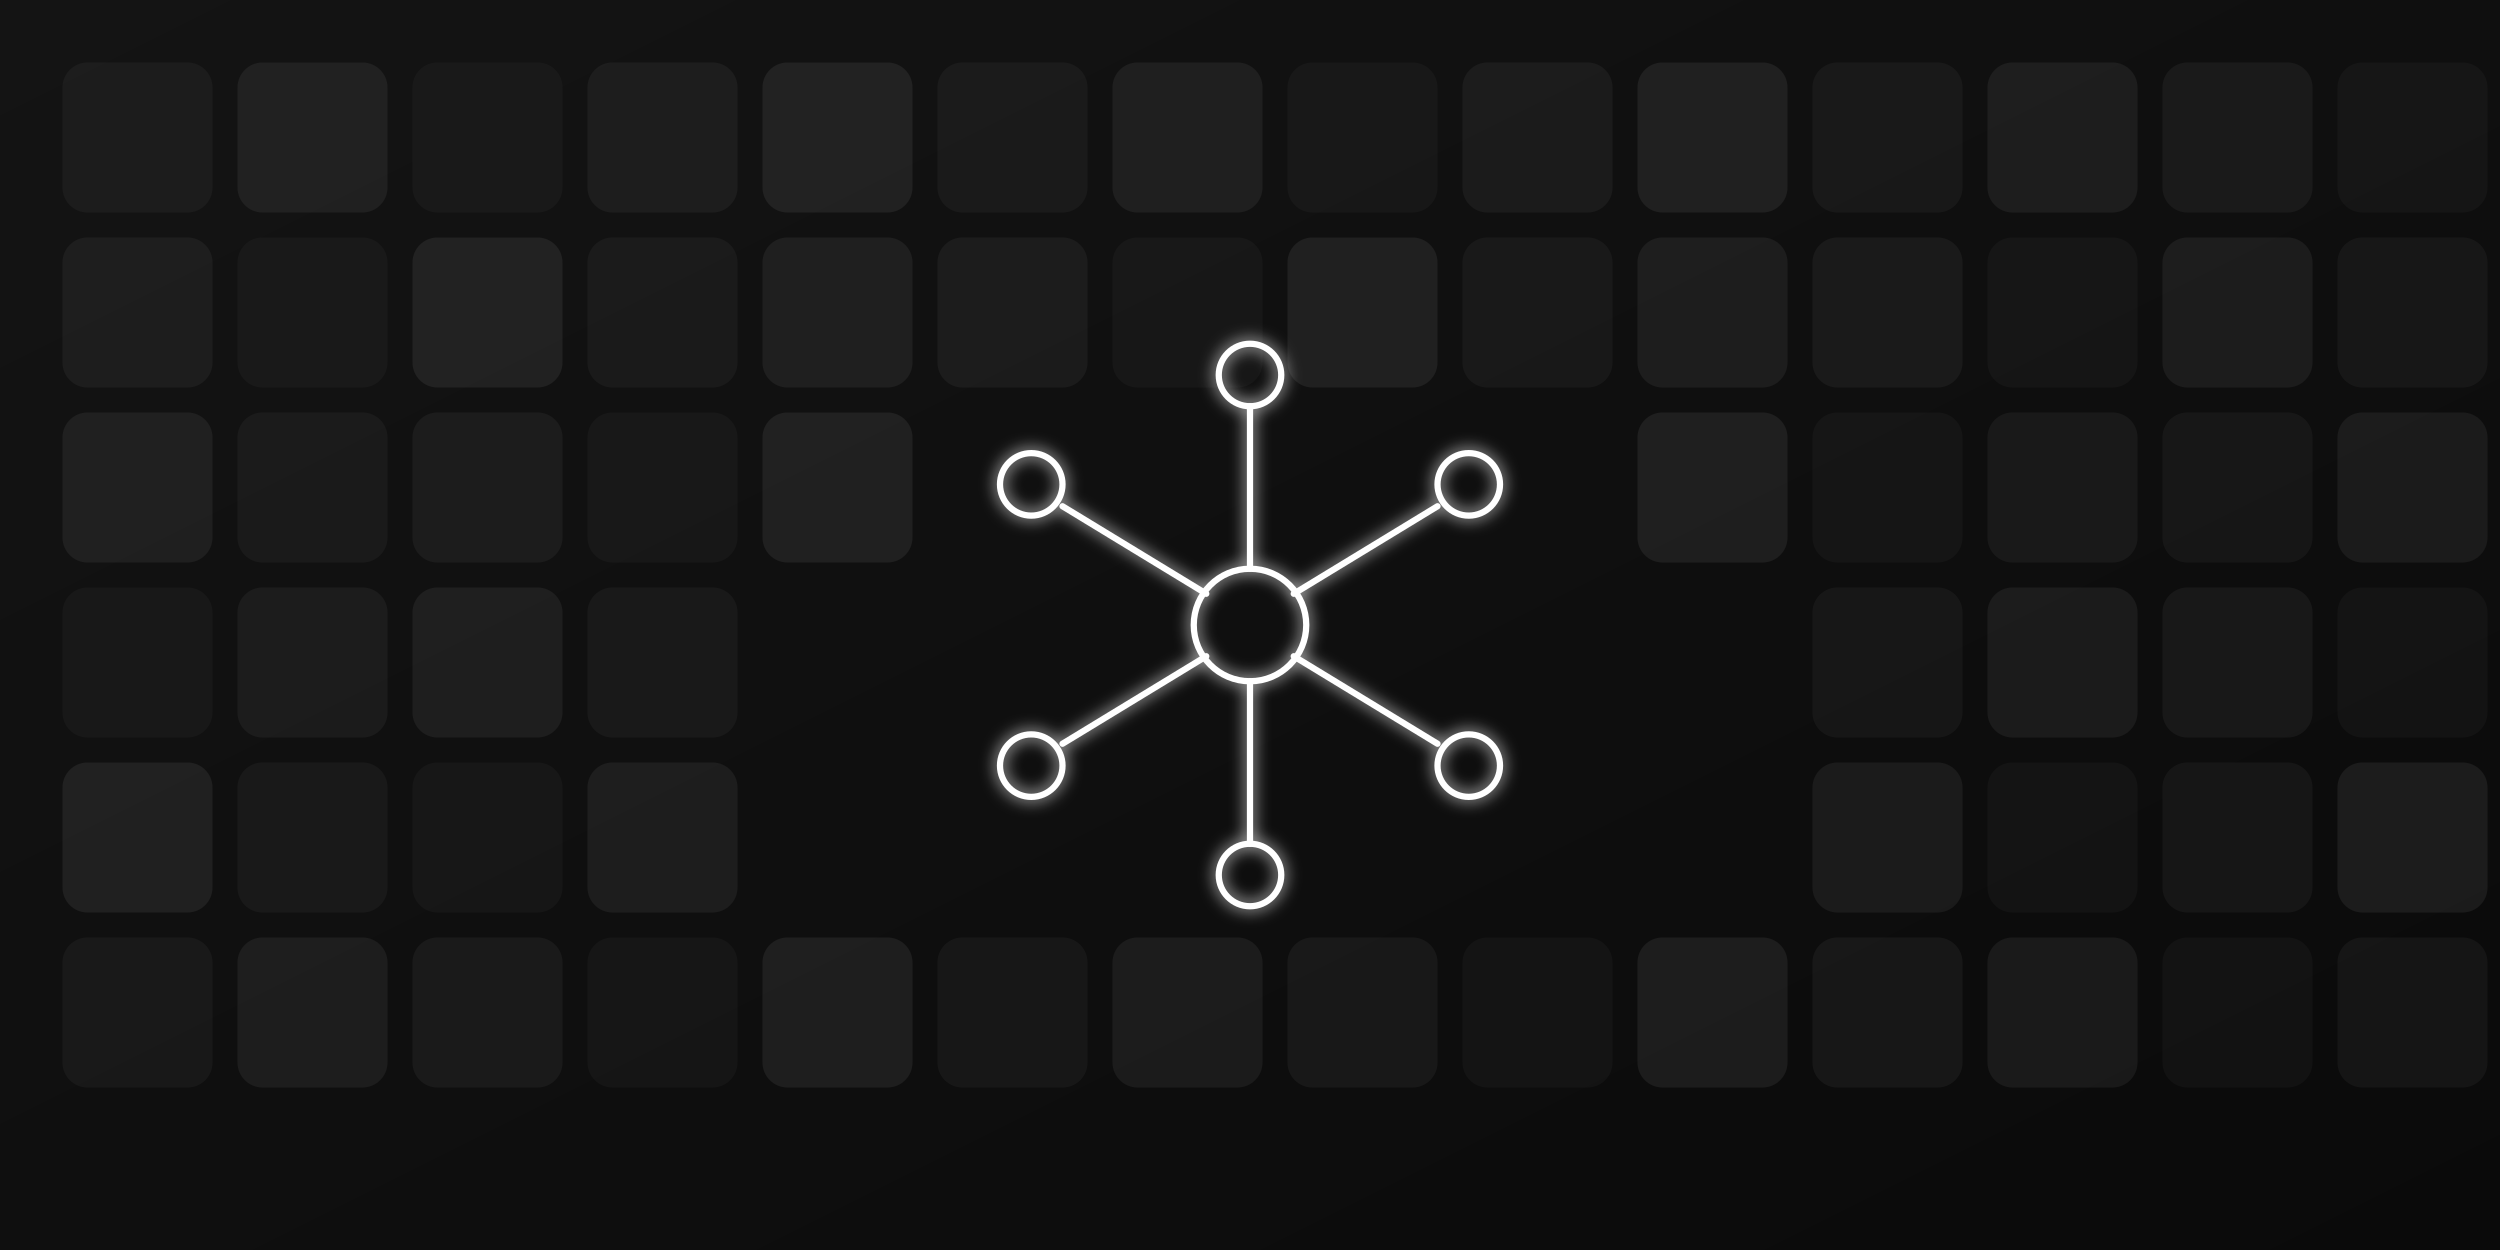
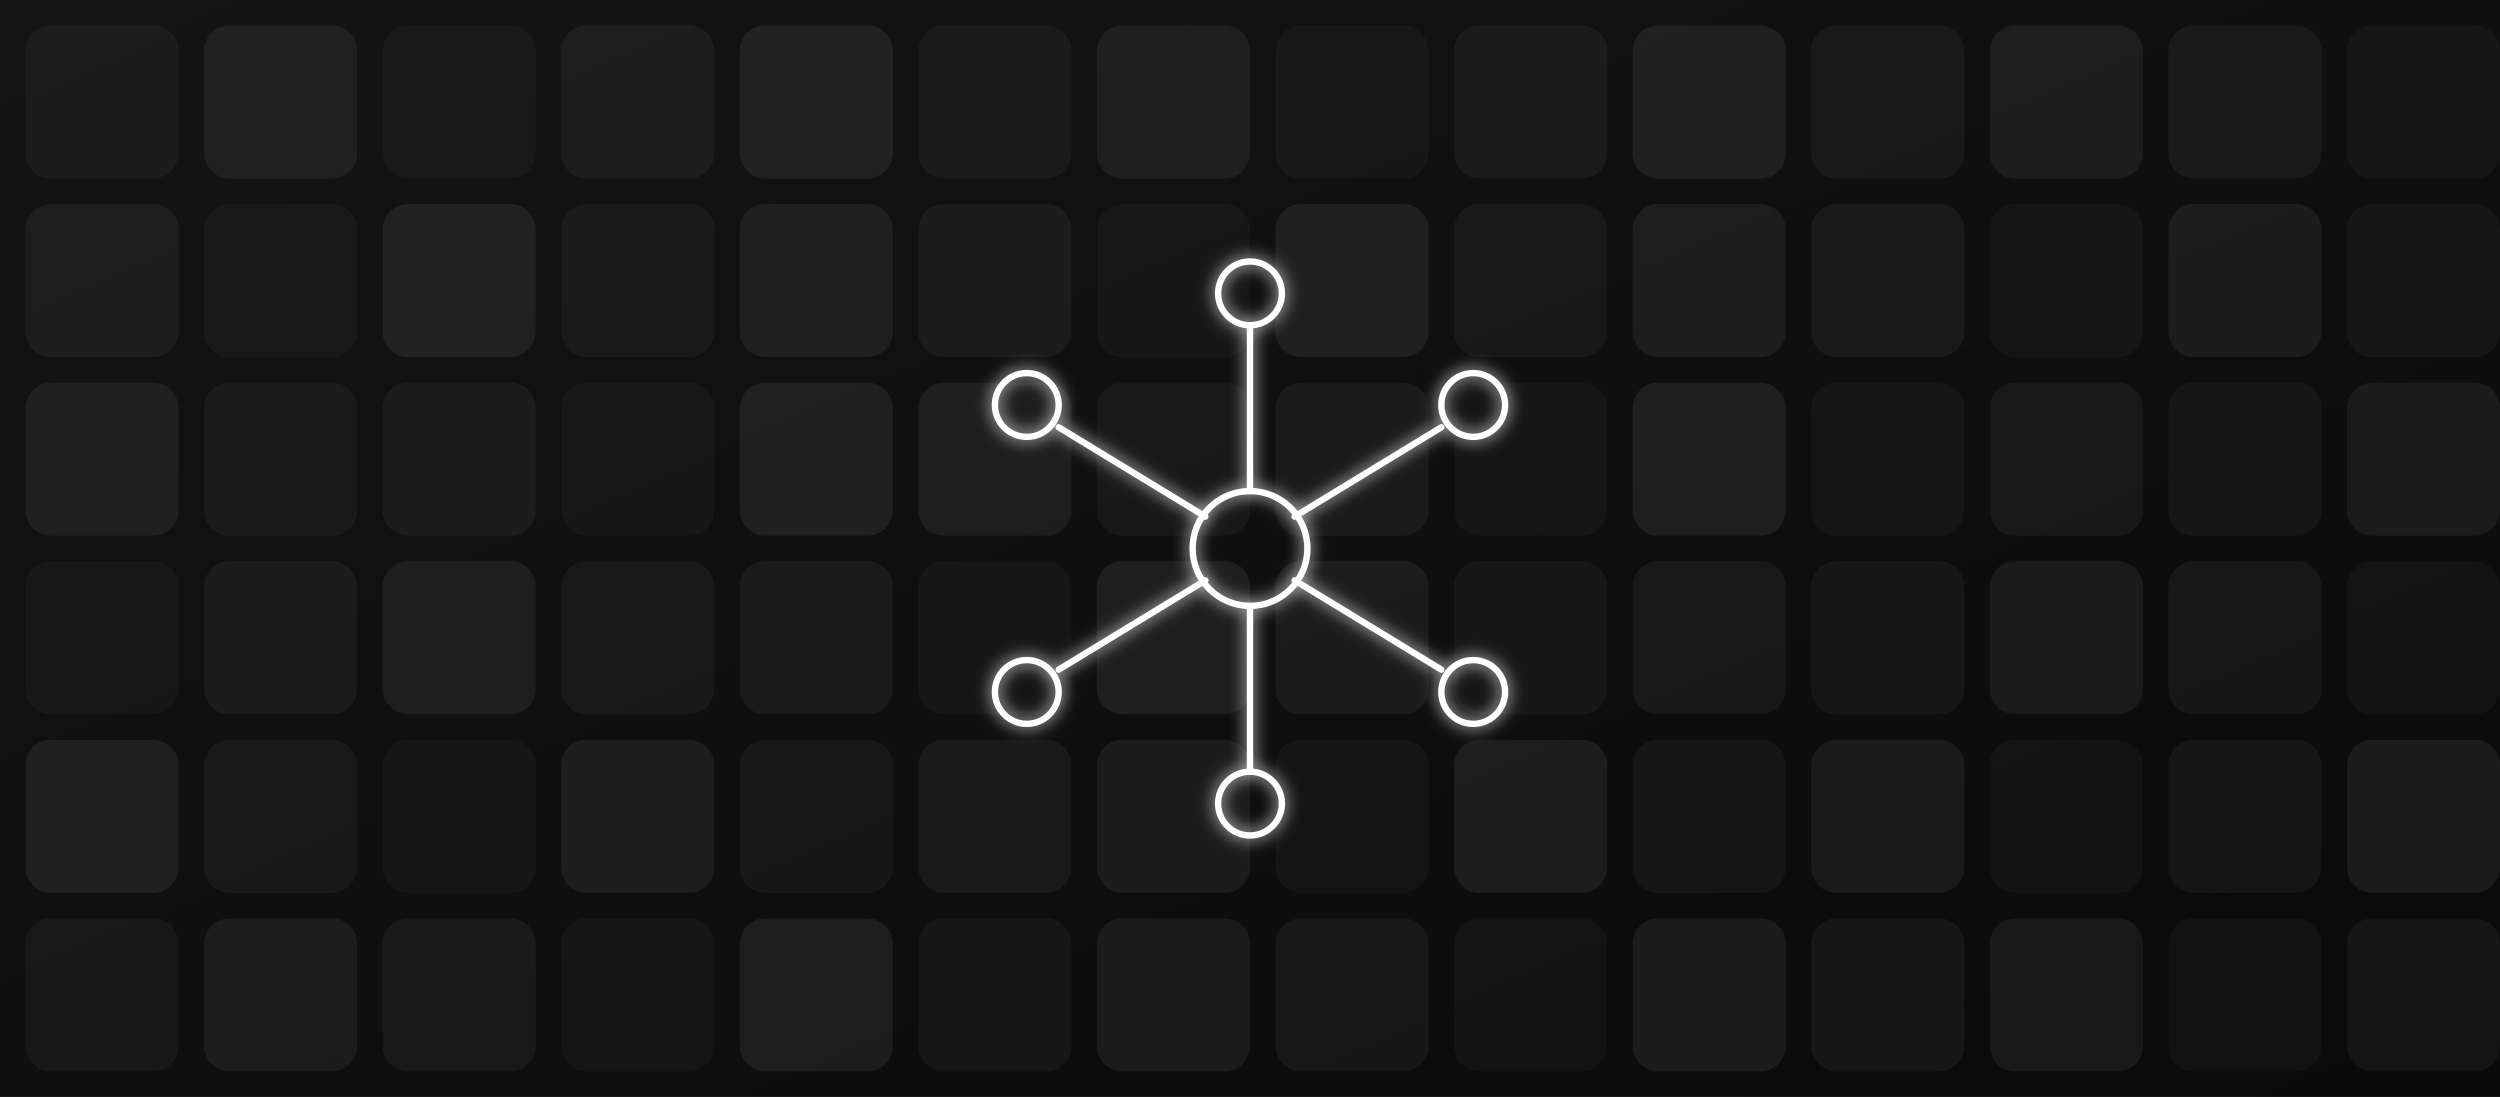
- <svg xmlns="http://www.w3.org/2000/svg" viewBox="0 0 800 400">
+ <svg xmlns="http://www.w3.org/2000/svg" viewBox="0 0 784 344">
  <defs>
    <linearGradient id="bgGrad" x1="0%" y1="0%" x2="100%" y2="100%">
      <stop offset="0%" style="stop-color:#141414" />
      <stop offset="100%" style="stop-color:#0a0a0a" />
    </linearGradient>
    <filter id="glow">
      <feGaussianBlur stdDeviation="2.5" result="coloredBlur" />
      <feMerge>
        <feMergeNode in="coloredBlur" />
        <feMergeNode in="SourceGraphic" />
      </feMerge>
    </filter>
  </defs>
-   <rect width="800" height="400" fill="url(#bgGrad)" />
+   <rect width="784" height="344" fill="url(#bgGrad)" />
  <g>
-     <rect x="20" y="20" width="48" height="48" rx="8" fill="white" opacity="0.04" />
-     <rect x="76" y="20" width="48" height="48" rx="8" fill="white" opacity="0.06" />
-     <rect x="132" y="20" width="48" height="48" rx="8" fill="white" opacity="0.03" />
-     <rect x="188" y="20" width="48" height="48" rx="8" fill="white" opacity="0.05" />
-     <rect x="244" y="20" width="48" height="48" rx="8" fill="white" opacity="0.07" />
-     <rect x="300" y="20" width="48" height="48" rx="8" fill="white" opacity="0.04" />
-     <rect x="356" y="20" width="48" height="48" rx="8" fill="white" opacity="0.06" />
-     <rect x="412" y="20" width="48" height="48" rx="8" fill="white" opacity="0.03" />
-     <rect x="468" y="20" width="48" height="48" rx="8" fill="white" opacity="0.05" />
-     <rect x="524" y="20" width="48" height="48" rx="8" fill="white" opacity="0.07" />
-     <rect x="580" y="20" width="48" height="48" rx="8" fill="white" opacity="0.04" />
-     <rect x="636" y="20" width="48" height="48" rx="8" fill="white" opacity="0.06" />
-     <rect x="692" y="20" width="48" height="48" rx="8" fill="white" opacity="0.05" />
-     <rect x="748" y="20" width="48" height="48" rx="8" fill="white" opacity="0.03" />
-     <rect x="20" y="76" width="48" height="48" rx="8" fill="white" opacity="0.05" />
-     <rect x="76" y="76" width="48" height="48" rx="8" fill="white" opacity="0.03" />
-     <rect x="132" y="76" width="48" height="48" rx="8" fill="white" opacity="0.07" />
-     <rect x="188" y="76" width="48" height="48" rx="8" fill="white" opacity="0.04" />
-     <rect x="244" y="76" width="48" height="48" rx="8" fill="white" opacity="0.06" />
-     <rect x="300" y="76" width="48" height="48" rx="8" fill="white" opacity="0.05" />
-     <rect x="356" y="76" width="48" height="48" rx="8" fill="white" opacity="0.03" />
-     <rect x="412" y="76" width="48" height="48" rx="8" fill="white" opacity="0.07" />
-     <rect x="468" y="76" width="48" height="48" rx="8" fill="white" opacity="0.04" />
-     <rect x="524" y="76" width="48" height="48" rx="8" fill="white" opacity="0.06" />
-     <rect x="580" y="76" width="48" height="48" rx="8" fill="white" opacity="0.05" />
-     <rect x="636" y="76" width="48" height="48" rx="8" fill="white" opacity="0.03" />
-     <rect x="692" y="76" width="48" height="48" rx="8" fill="white" opacity="0.06" />
-     <rect x="748" y="76" width="48" height="48" rx="8" fill="white" opacity="0.04" />
-     <rect x="20" y="132" width="48" height="48" rx="8" fill="white" opacity="0.06" />
-     <rect x="76" y="132" width="48" height="48" rx="8" fill="white" opacity="0.04" />
-     <rect x="132" y="132" width="48" height="48" rx="8" fill="white" opacity="0.05" />
-     <rect x="188" y="132" width="48" height="48" rx="8" fill="white" opacity="0.03" />
-     <rect x="244" y="132" width="48" height="48" rx="8" fill="white" opacity="0.07" />
-     <rect x="524" y="132" width="48" height="48" rx="8" fill="white" opacity="0.07" />
-     <rect x="580" y="132" width="48" height="48" rx="8" fill="white" opacity="0.03" />
-     <rect x="636" y="132" width="48" height="48" rx="8" fill="white" opacity="0.05" />
-     <rect x="692" y="132" width="48" height="48" rx="8" fill="white" opacity="0.04" />
-     <rect x="748" y="132" width="48" height="48" rx="8" fill="white" opacity="0.06" />
-     <rect x="20" y="188" width="48" height="48" rx="8" fill="white" opacity="0.03" />
-     <rect x="76" y="188" width="48" height="48" rx="8" fill="white" opacity="0.05" />
-     <rect x="132" y="188" width="48" height="48" rx="8" fill="white" opacity="0.06" />
-     <rect x="188" y="188" width="48" height="48" rx="8" fill="white" opacity="0.04" />
-     <rect x="580" y="188" width="48" height="48" rx="8" fill="white" opacity="0.04" />
-     <rect x="636" y="188" width="48" height="48" rx="8" fill="white" opacity="0.06" />
-     <rect x="692" y="188" width="48" height="48" rx="8" fill="white" opacity="0.05" />
-     <rect x="748" y="188" width="48" height="48" rx="8" fill="white" opacity="0.03" />
-     <rect x="20" y="244" width="48" height="48" rx="8" fill="white" opacity="0.07" />
-     <rect x="76" y="244" width="48" height="48" rx="8" fill="white" opacity="0.04" />
-     <rect x="132" y="244" width="48" height="48" rx="8" fill="white" opacity="0.03" />
-     <rect x="188" y="244" width="48" height="48" rx="8" fill="white" opacity="0.06" />
-     <rect x="580" y="244" width="48" height="48" rx="8" fill="white" opacity="0.06" />
-     <rect x="636" y="244" width="48" height="48" rx="8" fill="white" opacity="0.03" />
-     <rect x="692" y="244" width="48" height="48" rx="8" fill="white" opacity="0.04" />
-     <rect x="748" y="244" width="48" height="48" rx="8" fill="white" opacity="0.07" />
-     <rect x="20" y="300" width="48" height="48" rx="8" fill="white" opacity="0.04" />
-     <rect x="76" y="300" width="48" height="48" rx="8" fill="white" opacity="0.06" />
-     <rect x="132" y="300" width="48" height="48" rx="8" fill="white" opacity="0.05" />
-     <rect x="188" y="300" width="48" height="48" rx="8" fill="white" opacity="0.03" />
-     <rect x="244" y="300" width="48" height="48" rx="8" fill="white" opacity="0.07" />
-     <rect x="300" y="300" width="48" height="48" rx="8" fill="white" opacity="0.04" />
-     <rect x="356" y="300" width="48" height="48" rx="8" fill="white" opacity="0.06" />
-     <rect x="412" y="300" width="48" height="48" rx="8" fill="white" opacity="0.05" />
-     <rect x="468" y="300" width="48" height="48" rx="8" fill="white" opacity="0.03" />
-     <rect x="524" y="300" width="48" height="48" rx="8" fill="white" opacity="0.07" />
-     <rect x="580" y="300" width="48" height="48" rx="8" fill="white" opacity="0.05" />
-     <rect x="636" y="300" width="48" height="48" rx="8" fill="white" opacity="0.06" />
-     <rect x="692" y="300" width="48" height="48" rx="8" fill="white" opacity="0.03" />
-     <rect x="748" y="300" width="48" height="48" rx="8" fill="white" opacity="0.04" />
+     <rect x="8" y="8" width="48" height="48" rx="8" fill="white" opacity="0.04" />
+     <rect x="64" y="8" width="48" height="48" rx="8" fill="white" opacity="0.06" />
+     <rect x="120" y="8" width="48" height="48" rx="8" fill="white" opacity="0.03" />
+     <rect x="176" y="8" width="48" height="48" rx="8" fill="white" opacity="0.05" />
+     <rect x="232" y="8" width="48" height="48" rx="8" fill="white" opacity="0.07" />
+     <rect x="288" y="8" width="48" height="48" rx="8" fill="white" opacity="0.04" />
+     <rect x="344" y="8" width="48" height="48" rx="8" fill="white" opacity="0.06" />
+     <rect x="400" y="8" width="48" height="48" rx="8" fill="white" opacity="0.03" />
+     <rect x="456" y="8" width="48" height="48" rx="8" fill="white" opacity="0.05" />
+     <rect x="512" y="8" width="48" height="48" rx="8" fill="white" opacity="0.07" />
+     <rect x="568" y="8" width="48" height="48" rx="8" fill="white" opacity="0.04" />
+     <rect x="624" y="8" width="48" height="48" rx="8" fill="white" opacity="0.06" />
+     <rect x="680" y="8" width="48" height="48" rx="8" fill="white" opacity="0.05" />
+     <rect x="736" y="8" width="48" height="48" rx="8" fill="white" opacity="0.03" />
+     <rect x="8" y="64" width="48" height="48" rx="8" fill="white" opacity="0.05" />
+     <rect x="64" y="64" width="48" height="48" rx="8" fill="white" opacity="0.03" />
+     <rect x="120" y="64" width="48" height="48" rx="8" fill="white" opacity="0.07" />
+     <rect x="176" y="64" width="48" height="48" rx="8" fill="white" opacity="0.04" />
+     <rect x="232" y="64" width="48" height="48" rx="8" fill="white" opacity="0.06" />
+     <rect x="288" y="64" width="48" height="48" rx="8" fill="white" opacity="0.05" />
+     <rect x="344" y="64" width="48" height="48" rx="8" fill="white" opacity="0.03" />
+     <rect x="400" y="64" width="48" height="48" rx="8" fill="white" opacity="0.07" />
+     <rect x="456" y="64" width="48" height="48" rx="8" fill="white" opacity="0.04" />
+     <rect x="512" y="64" width="48" height="48" rx="8" fill="white" opacity="0.06" />
+     <rect x="568" y="64" width="48" height="48" rx="8" fill="white" opacity="0.05" />
+     <rect x="624" y="64" width="48" height="48" rx="8" fill="white" opacity="0.03" />
+     <rect x="680" y="64" width="48" height="48" rx="8" fill="white" opacity="0.06" />
+     <rect x="736" y="64" width="48" height="48" rx="8" fill="white" opacity="0.04" />
+     <rect x="8" y="120" width="48" height="48" rx="8" fill="white" opacity="0.06" />
+     <rect x="64" y="120" width="48" height="48" rx="8" fill="white" opacity="0.04" />
+     <rect x="120" y="120" width="48" height="48" rx="8" fill="white" opacity="0.05" />
+     <rect x="176" y="120" width="48" height="48" rx="8" fill="white" opacity="0.03" />
+     <rect x="232" y="120" width="48" height="48" rx="8" fill="white" opacity="0.07" />
+     <rect x="288" y="120" width="48" height="48" rx="8" fill="white" opacity="0.06" />
+     <rect x="344" y="120" width="48" height="48" rx="8" fill="white" opacity="0.04" />
+     <rect x="400" y="120" width="48" height="48" rx="8" fill="white" opacity="0.05" />
+     <rect x="456" y="120" width="48" height="48" rx="8" fill="white" opacity="0.03" />
+     <rect x="512" y="120" width="48" height="48" rx="8" fill="white" opacity="0.07" />
+     <rect x="568" y="120" width="48" height="48" rx="8" fill="white" opacity="0.03" />
+     <rect x="624" y="120" width="48" height="48" rx="8" fill="white" opacity="0.05" />
+     <rect x="680" y="120" width="48" height="48" rx="8" fill="white" opacity="0.04" />
+     <rect x="736" y="120" width="48" height="48" rx="8" fill="white" opacity="0.06" />
+     <rect x="8" y="176" width="48" height="48" rx="8" fill="white" opacity="0.03" />
+     <rect x="64" y="176" width="48" height="48" rx="8" fill="white" opacity="0.05" />
+     <rect x="120" y="176" width="48" height="48" rx="8" fill="white" opacity="0.06" />
+     <rect x="176" y="176" width="48" height="48" rx="8" fill="white" opacity="0.04" />
+     <rect x="232" y="176" width="48" height="48" rx="8" fill="white" opacity="0.05" />
+     <rect x="288" y="176" width="48" height="48" rx="8" fill="white" opacity="0.03" />
+     <rect x="344" y="176" width="48" height="48" rx="8" fill="white" opacity="0.07" />
+     <rect x="400" y="176" width="48" height="48" rx="8" fill="white" opacity="0.06" />
+     <rect x="456" y="176" width="48" height="48" rx="8" fill="white" opacity="0.04" />
+     <rect x="512" y="176" width="48" height="48" rx="8" fill="white" opacity="0.05" />
+     <rect x="568" y="176" width="48" height="48" rx="8" fill="white" opacity="0.04" />
+     <rect x="624" y="176" width="48" height="48" rx="8" fill="white" opacity="0.06" />
+     <rect x="680" y="176" width="48" height="48" rx="8" fill="white" opacity="0.05" />
+     <rect x="736" y="176" width="48" height="48" rx="8" fill="white" opacity="0.03" />
+     <rect x="8" y="232" width="48" height="48" rx="8" fill="white" opacity="0.07" />
+     <rect x="64" y="232" width="48" height="48" rx="8" fill="white" opacity="0.04" />
+     <rect x="120" y="232" width="48" height="48" rx="8" fill="white" opacity="0.03" />
+     <rect x="176" y="232" width="48" height="48" rx="8" fill="white" opacity="0.06" />
+     <rect x="232" y="232" width="48" height="48" rx="8" fill="white" opacity="0.04" />
+     <rect x="288" y="232" width="48" height="48" rx="8" fill="white" opacity="0.05" />
+     <rect x="344" y="232" width="48" height="48" rx="8" fill="white" opacity="0.06" />
+     <rect x="400" y="232" width="48" height="48" rx="8" fill="white" opacity="0.03" />
+     <rect x="456" y="232" width="48" height="48" rx="8" fill="white" opacity="0.07" />
+     <rect x="512" y="232" width="48" height="48" rx="8" fill="white" opacity="0.04" />
+     <rect x="568" y="232" width="48" height="48" rx="8" fill="white" opacity="0.06" />
+     <rect x="624" y="232" width="48" height="48" rx="8" fill="white" opacity="0.03" />
+     <rect x="680" y="232" width="48" height="48" rx="8" fill="white" opacity="0.04" />
+     <rect x="736" y="232" width="48" height="48" rx="8" fill="white" opacity="0.07" />
+     <rect x="8" y="288" width="48" height="48" rx="8" fill="white" opacity="0.04" />
+     <rect x="64" y="288" width="48" height="48" rx="8" fill="white" opacity="0.06" />
+     <rect x="120" y="288" width="48" height="48" rx="8" fill="white" opacity="0.05" />
+     <rect x="176" y="288" width="48" height="48" rx="8" fill="white" opacity="0.03" />
+     <rect x="232" y="288" width="48" height="48" rx="8" fill="white" opacity="0.07" />
+     <rect x="288" y="288" width="48" height="48" rx="8" fill="white" opacity="0.04" />
+     <rect x="344" y="288" width="48" height="48" rx="8" fill="white" opacity="0.06" />
+     <rect x="400" y="288" width="48" height="48" rx="8" fill="white" opacity="0.05" />
+     <rect x="456" y="288" width="48" height="48" rx="8" fill="white" opacity="0.03" />
+     <rect x="512" y="288" width="48" height="48" rx="8" fill="white" opacity="0.07" />
+     <rect x="568" y="288" width="48" height="48" rx="8" fill="white" opacity="0.05" />
+     <rect x="624" y="288" width="48" height="48" rx="8" fill="white" opacity="0.06" />
+     <rect x="680" y="288" width="48" height="48" rx="8" fill="white" opacity="0.03" />
+     <rect x="736" y="288" width="48" height="48" rx="8" fill="white" opacity="0.04" />
  </g>
-   <g filter="url(#glow)" stroke="#ffffff" stroke-width="2" fill="none" stroke-linecap="round" stroke-linejoin="round" transform="translate(400, 200)">
+   <g filter="url(#glow)" stroke="#ffffff" stroke-width="2" fill="none" stroke-linecap="round" stroke-linejoin="round" transform="translate(392, 172)">
    <circle cx="0" cy="0" r="18" />
    <circle cx="-70" cy="-45" r="10" />
    <circle cx="70" cy="-45" r="10" />
    <circle cx="-70" cy="45" r="10" />
    <circle cx="70" cy="45" r="10" />
    <circle cx="0" cy="-80" r="10" />
    <circle cx="0" cy="80" r="10" />
    <line x1="-14" y1="-10" x2="-60" y2="-38" />
    <line x1="14" y1="-10" x2="60" y2="-38" />
    <line x1="-14" y1="10" x2="-60" y2="38" />
    <line x1="14" y1="10" x2="60" y2="38" />
    <line x1="0" y1="-18" x2="0" y2="-70" />
    <line x1="0" y1="18" x2="0" y2="70" />
  </g>
</svg>
